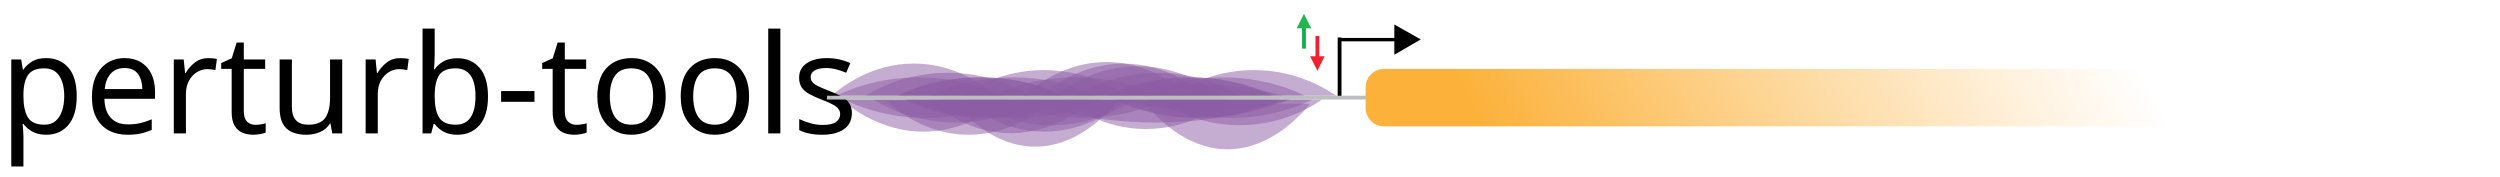
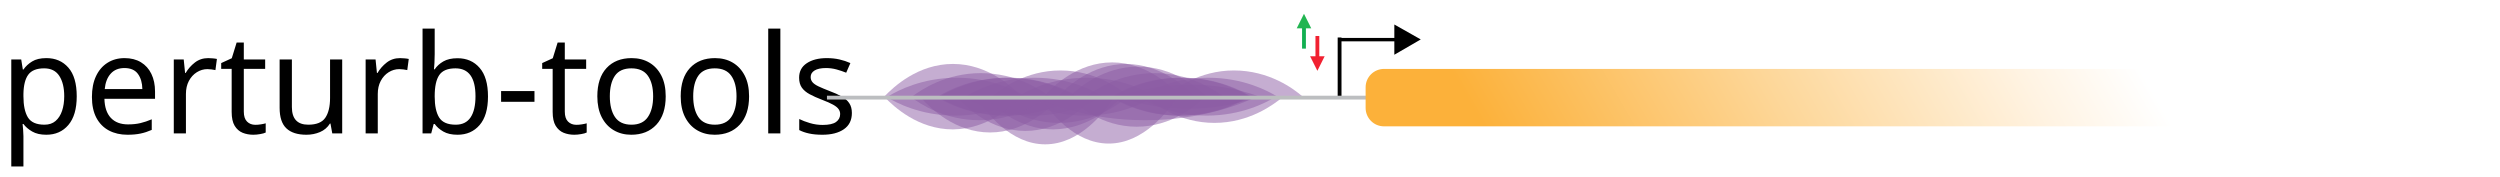
<svg xmlns="http://www.w3.org/2000/svg" version="1.1" id="Layer_1" x="0px" y="0px" viewBox="0 0 653 46.2" style="enable-background:new 0 0 653 46.2;" xml:space="preserve">
  <style type="text/css">
	.st0{opacity:0.5;fill:#8B5BA4;}
	.st1{font-family:'Avenir-Book';}
	.st2{font-size:36px;}
	.st3{fill:none;stroke:#000000;stroke-miterlimit:10;}
	.st4{fill:none;stroke:#BCBEC0;stroke-miterlimit:10;}
	.st5{fill:url(#SVGID_1_);}
	.st6{fill:none;stroke:#F12131;stroke-miterlimit:10;}
	.st7{fill:#F12131;}
	.st8{fill:none;stroke:#12AF51;stroke-miterlimit:10;}
	.st9{fill:#22B551;}
</style>
  <g>
-     <path class="st0" d="M288,26c-7.2,0-14.3,0-21.5,0c-7.2,0-14.3,0-21.5,0c2.8,1.4,10.5,4.8,21.5,4.8C277.5,30.8,285.3,27.3,288,26z" />
-     <path class="st0" d="M320.8,26c-7.2,0-14.3,0-21.5,0s-14.3,0-21.5,0c2.8,2.2,10.5,7.7,21.5,7.7C310.3,33.7,318,28.2,320.8,26z" />
-     <path class="st0" d="M304.4,26c-7.2,0-14.3,0-21.5,0s-14.3,0-21.5,0c2.8,1.4,10.5,4.8,21.5,4.8C293.9,30.8,301.6,27.3,304.4,26z" />
-     <path class="st0" d="M337.1,26c-7.2,0-14.3,0-21.5,0c-7.2,0-14.3,0-21.5,0c2.8,0.9,10.5,3,21.5,3C326.6,29,334.4,26.8,337.1,26z" />
-     <path class="st0" d="M263.5,26c-7.2,0-14.3,0-21.5,0c-7.2,0-14.3,0-21.5,0c2.8,1.4,10.5,4.8,21.5,4.8C253,30.8,260.7,27.3,263.5,26   z" />
-     <path class="st0" d="M296.2,26c-7.2,0-14.3,0-21.5,0c-7.2,0-14.3,0-21.5,0c2.8,1.9,10.5,6.7,21.5,6.7   C285.7,32.7,293.5,27.9,296.2,26z" />
-     <path class="st0" d="M279.9,26c-7.2,0-14.3,0-21.5,0c-7.2,0-14.3,0-21.5,0c2.8,1.4,10.5,4.8,21.5,4.8   C269.4,30.8,277.1,27.3,279.9,26z" />
-     <path class="st0" d="M274.5,26.4c-7.2,0-14.3,0-21.5,0s-14.3,0-21.5,0c2.8,2.5,10.5,8.8,21.5,8.8C264,35.2,271.7,28.9,274.5,26.4z" />
-     <path class="st0" d="M285.6,26c-7.2,0-14.3,0-21.5,0c-7.2,0-14.3,0-21.5,0c2.8,2.5,10.5,8.8,21.5,8.8   C275.1,34.7,282.9,28.5,285.6,26z" />
-     <path class="st0" d="M291.9,26.4c-7.2,0-14.3,0-21.5,0s-14.3,0-21.5,0c2.8,3.4,10.5,11.9,21.5,11.9   C281.4,38.3,289.1,29.8,291.9,26.4z" />
-     <path class="st0" d="M279.3,26c-7.2,0-14.3,0-21.5,0s-14.3,0-21.5,0c2.8,1.4,10.5,4.8,21.5,4.8C268.8,30.8,276.6,27.3,279.3,26z" />
-     <path class="st0" d="M294.4,26c-7.2,0-14.3,0-21.5,0c-7.2,0-14.3,0-21.5,0c2.8,2.4,10.5,8.4,21.5,8.4   C283.9,34.3,291.7,28.3,294.4,26z" />
-     <path class="st0" d="M271.1,26c-7.2,0-14.3,0-21.5,0s-14.3,0-21.5,0c2.8,1.7,10.5,6,21.5,6S268.4,27.7,271.1,26z" />
-     <path class="st0" d="M342.9,26c-7.2,0-14.3,0-21.5,0s-14.3,0-21.5,0c2.8,1.4,10.5,4.8,21.5,4.8C332.4,30.8,340.1,27.3,342.9,26z" />
-     <path class="st0" d="M345.3,26c-7.2,0-14.3,0-21.5,0s-14.3,0-21.5,0c2.8,1.9,10.5,6.7,21.5,6.7C334.8,32.7,342.6,27.9,345.3,26z" />
-     <path class="st0" d="M334.7,26c-7.2,0-14.3,0-21.5,0s-14.3,0-21.5,0c2.8,1.4,10.5,4.8,21.5,4.8C324.2,30.8,331.9,27.3,334.7,26z" />
-     <path class="st0" d="M334.1,26c-7.2,0-14.3,0-21.5,0c-7.2,0-14.3,0-21.5,0c2.8,1.4,10.5,4.8,21.5,4.8   C323.6,30.8,331.4,27.3,334.1,26z" />
-     <path class="st0" d="M262.8,26c-7.2,0-14.3,0-21.5,0c-7.2,0-14.3,0-21.5,0c2.8,2.4,10.5,8.4,21.5,8.4C252.3,34.3,260,28.3,262.8,26   z" />
-     <path class="st0" d="M336.9,26c-11.7,0-23.3,0-35,0s-23.3,0-35,0c4.5,1.7,17.1,6,35,6C319.8,32,332.4,27.7,336.9,26z" />
-     <path class="st0" d="M342.2,27.1c-7.2,0-14.3,0-21.5,0c-7.2,0-14.3,0-21.5,0c2.8,3.4,10.5,11.9,21.5,11.9   C331.7,38.9,339.5,30.4,342.2,27.1z" />
-   </g>
-   <g>
-     <path class="st0" d="M286,25c-7.2,0-14.3,0-21.5,0c-7.2,0-14.3,0-21.5,0c2.8-1.4,10.5-4.8,21.5-4.8C275.5,20.2,283.2,23.6,286,25z" />
-     <path class="st0" d="M318.7,25c-7.2,0-14.3,0-21.5,0s-14.3,0-21.5,0c2.8-2.2,10.5-7.7,21.5-7.7S316,22.8,318.7,25z" />
-     <path class="st0" d="M302.4,25c-7.2,0-14.3,0-21.5,0c-7.2,0-14.3,0-21.5,0c2.8-1.4,10.5-4.8,21.5-4.8   C291.9,20.2,299.6,23.6,302.4,25z" />
-     <path class="st0" d="M335.1,25c-7.2,0-14.3,0-21.5,0c-7.2,0-14.3,0-21.5,0c2.8-0.9,10.5-3,21.5-3C324.6,22,332.3,24.2,335.1,25z" />
-     <path class="st0" d="M261.5,25c-7.2,0-14.3,0-21.5,0c-7.2,0-14.3,0-21.5,0c2.8-1.4,10.5-4.8,21.5-4.8C251,20.2,258.7,23.6,261.5,25   z" />
-     <path class="st0" d="M294.2,25c-7.2,0-14.3,0-21.5,0c-7.2,0-14.3,0-21.5,0c2.8-1.9,10.5-6.7,21.5-6.7   C283.7,18.3,291.4,23.1,294.2,25z" />
-     <path class="st0" d="M277.8,25c-7.2,0-14.3,0-21.5,0c-7.2,0-14.3,0-21.5,0c2.8-1.4,10.5-4.8,21.5-4.8   C267.3,20.2,275.1,23.6,277.8,25z" />
-     <path class="st0" d="M310.5,25c-7.2,0-14.3,0-21.5,0s-14.3,0-21.5,0c2.8-2.5,10.5-8.8,21.5-8.8C300,16.2,307.8,22.5,310.5,25z" />
-     <path class="st0" d="M277.3,25c-7.2,0-14.3,0-21.5,0s-14.3,0-21.5,0c2.8-1.4,10.5-4.8,21.5-4.8C266.8,20.2,274.5,23.6,277.3,25z" />
-     <path class="st0" d="M260.2,25c-7.2,0-14.3,0-21.5,0c-7.2,0-14.3,0-21.5,0c2.8-2.4,10.5-8.4,21.5-8.4S257.4,22.6,260.2,25z" />
-     <path class="st0" d="M269.1,25c-7.2,0-14.3,0-21.5,0c-7.2,0-14.3,0-21.5,0c2.8-1.7,10.5-6,21.5-6S266.3,23.3,269.1,25z" />
-     <path class="st0" d="M340.8,25c-7.2,0-14.3,0-21.5,0s-14.3,0-21.5,0c2.8-1.4,10.5-4.8,21.5-4.8C330.3,20.2,338.1,23.6,340.8,25z" />
-     <path class="st0" d="M349,25c-7.2,0-14.3,0-21.5,0s-14.3,0-21.5,0c2.8-1.9,10.5-6.7,21.5-6.7S346.2,23.1,349,25z" />
-     <path class="st0" d="M332.6,25c-7.2,0-14.3,0-21.5,0c-7.2,0-14.3,0-21.5,0c2.8-1.4,10.5-4.8,21.5-4.8   C322.1,20.2,329.9,23.6,332.6,25z" />
-     <path class="st0" d="M332.1,25c-7.2,0-14.3,0-21.5,0s-14.3,0-21.5,0c2.8-1.4,10.5-4.8,21.5-4.8C321.6,20.2,329.3,23.6,332.1,25z" />
-     <path class="st0" d="M315,25c-7.2,0-14.3,0-21.5,0s-14.3,0-21.5,0c2.8-2.4,10.5-8.4,21.5-8.4C304.5,16.7,312.3,22.6,315,25z" />
-     <path class="st0" d="M323.9,25c-7.2,0-14.3,0-21.5,0s-14.3,0-21.5,0c2.8-1.7,10.5-6,21.5-6C313.4,19,321.2,23.3,323.9,25z" />
+     <g>
+       <path class="st0" d="M287.6,25.4c-5.9,0-11.8,0-17.8,0s-11.8,0-17.8,0c2.3,1.4,8.7,4.8,17.8,4.8C278.9,30.2,285.3,26.8,287.6,25.4    z" />
+       <path class="st0" d="M314.7,25.4c-5.9,0-11.8,0-17.8,0s-11.8,0-17.8,0c2.3,2.2,8.7,7.7,17.8,7.7C306,33.1,312.4,27.6,314.7,25.4z" />
+       <path class="st0" d="M301.2,25.4c-5.9,0-11.8,0-17.8,0s-11.8,0-17.8,0c2.3,1.4,8.7,4.8,17.8,4.8C292.5,30.2,298.9,26.8,301.2,25.4    z" />
+       <path class="st0" d="M328.2,25.4c-5.9,0-11.8,0-17.8,0c-5.9,0-11.8,0-17.8,0c2.3,0.9,8.7,3,17.8,3    C319.5,28.4,325.9,26.2,328.2,25.4z" />
+       <path class="st0" d="M267.3,25.4c-5.9,0-11.8,0-17.8,0s-11.8,0-17.8,0c2.3,1.4,8.7,4.8,17.8,4.8C258.6,30.2,265,26.8,267.3,25.4z" />
+       <path class="st0" d="M294.4,25.4c-5.9,0-11.8,0-17.8,0s-11.8,0-17.8,0c2.3,1.9,8.7,6.7,17.8,6.7C285.7,32.1,292.1,27.3,294.4,25.4    z" />
+       <path class="st0" d="M280.8,25.4c-5.9,0-11.8,0-17.8,0s-11.8,0-17.8,0c2.3,1.4,8.7,4.8,17.8,4.8C272.2,30.2,278.6,26.8,280.8,25.4    z" />
+       <path class="st0" d="M276.4,25.8c-5.9,0-11.8,0-17.8,0c-5.9,0-11.8,0-17.8,0c2.3,2.5,8.7,8.8,17.8,8.8    C267.7,34.6,274.1,28.3,276.4,25.8z" />
+       <path class="st0" d="M285.6,25.4c-5.9,0-11.8,0-17.8,0s-11.8,0-17.8,0c2.3,2.5,8.7,8.8,17.8,8.8C276.9,34.2,283.3,27.9,285.6,25.4    z" />
+       <path class="st0" d="M290.8,25.8c-5.9,0-11.8,0-17.8,0s-11.8,0-17.8,0c2.3,3.4,8.7,11.9,17.8,11.9    C282.1,37.7,288.5,29.2,290.8,25.8z" />
+       <path class="st0" d="M280.4,25.4c-5.9,0-11.8,0-17.8,0s-11.8,0-17.8,0c2.3,1.4,8.7,4.8,17.8,4.8C271.7,30.2,278.1,26.8,280.4,25.4    z" />
+       <path class="st0" d="M292.9,25.4c-5.9,0-11.8,0-17.8,0s-11.8,0-17.8,0c2.3,2.4,8.7,8.4,17.8,8.4C284.2,33.7,290.6,27.8,292.9,25.4    z" />
+       <path class="st0" d="M273.6,25.4c-5.9,0-11.8,0-17.8,0s-11.8,0-17.8,0c2.3,1.7,8.7,6,17.8,6C264.9,31.4,271.3,27.1,273.6,25.4z" />
+       <path class="st0" d="M333,25.4c-5.9,0-11.8,0-17.8,0s-11.8,0-17.8,0c2.3,1.4,8.7,4.8,17.8,4.8C324.3,30.2,330.7,26.8,333,25.4z" />
+       <path class="st0" d="M335,25.4c-5.9,0-11.8,0-17.8,0c-5.9,0-11.8,0-17.8,0c2.3,1.9,8.7,6.7,17.8,6.7    C326.3,32.1,332.7,27.3,335,25.4z" />
+       <path class="st0" d="M326.2,25.4c-5.9,0-11.8,0-17.8,0s-11.8,0-17.8,0c2.3,1.4,8.7,4.8,17.8,4.8C317.5,30.2,323.9,26.8,326.2,25.4    z" />
+       <path class="st0" d="M325.8,25.4c-5.9,0-11.8,0-17.8,0s-11.8,0-17.8,0c2.3,1.4,8.7,4.8,17.8,4.8C317.1,30.2,323.5,26.8,325.8,25.4    z" />
+       <path class="st0" d="M266.7,25.4c-5.9,0-11.8,0-17.8,0s-11.8,0-17.8,0c2.3,2.4,8.7,8.4,17.8,8.4C258,33.7,264.4,27.8,266.7,25.4z" />
+       <path class="st0" d="M328,25.4c-9.6,0-19.3,0-28.9,0s-19.3,0-28.9,0c3.7,1.7,14.2,6,28.9,6C313.9,31.4,324.3,27.1,328,25.4z" />
+       <path class="st0" d="M307.4,25.6c-5.9,0-11.8,0-17.8,0s-11.8,0-17.8,0c2.3,3.4,8.7,11.9,17.8,11.9C298.7,37.5,305.1,29,307.4,25.6    z" />
+     </g>
+     <g>
+       <path class="st0" d="M288,25.1c-5.9,0-11.8,0-17.8,0s-11.8,0-17.8,0c2.3-1.4,8.7-4.8,17.8-4.8C279.3,20.3,285.7,23.7,288,25.1z" />
+       <path class="st0" d="M315.1,25.1c-5.9,0-11.8,0-17.8,0s-11.8,0-17.8,0c2.3-2.2,8.7-7.7,17.8-7.7S312.8,22.9,315.1,25.1z" />
+       <path class="st0" d="M301.6,25.1c-5.9,0-11.8,0-17.8,0s-11.8,0-17.8,0c2.3-1.4,8.7-4.8,17.8-4.8C292.9,20.3,299.3,23.7,301.6,25.1    z" />
+       <path class="st0" d="M328.6,25.1c-5.9,0-11.8,0-17.8,0s-11.8,0-17.8,0c2.3-0.9,8.7-3,17.8-3C319.9,22.1,326.3,24.3,328.6,25.1z" />
+       <path class="st0" d="M267.7,25.1c-5.9,0-11.8,0-17.8,0c-5.9,0-11.8,0-17.8,0c2.3-1.4,8.7-4.8,17.8-4.8    C259,20.3,265.4,23.7,267.7,25.1z" />
+       <path class="st0" d="M294.8,25.1c-5.9,0-11.8,0-17.8,0s-11.8,0-17.8,0c2.3-1.9,8.7-6.7,17.8-6.7S292.5,23.2,294.8,25.1z" />
+       <path class="st0" d="M281.3,25.1c-5.9,0-11.8,0-17.8,0s-11.8,0-17.8,0c2.3-1.4,8.7-4.8,17.8-4.8C272.6,20.3,279,23.7,281.3,25.1z" />
+       <path class="st0" d="M308.3,25.1c-5.9,0-11.8,0-17.8,0s-11.8,0-17.8,0c2.3-2.5,8.7-8.8,17.8-8.8S306,22.6,308.3,25.1z" />
+       <path class="st0" d="M280.8,25.1c-5.9,0-11.8,0-17.8,0s-11.8,0-17.8,0c2.3-1.4,8.7-4.8,17.8-4.8C272.1,20.3,278.5,23.7,280.8,25.1    z" />
+       <path class="st0" d="M266.7,25.1c-5.9,0-11.8,0-17.8,0s-11.8,0-17.8,0c2.3-2.4,8.7-8.4,17.8-8.4S264.4,22.7,266.7,25.1z" />
+       <path class="st0" d="M274,25.1c-5.9,0-11.8,0-17.8,0s-11.8,0-17.8,0c2.3-1.7,8.7-6,17.8-6C265.4,19.1,271.8,23.4,274,25.1z" />
+       <path class="st0" d="M333.4,25.1c-5.9,0-11.8,0-17.8,0s-11.8,0-17.8,0c2.3-1.4,8.7-4.8,17.8-4.8C324.7,20.3,331.1,23.7,333.4,25.1    z" />
+       <path class="st0" d="M340.1,25.1c-5.9,0-11.8,0-17.8,0s-11.8,0-17.8,0c2.3-1.9,8.7-6.7,17.8-6.7C331.5,18.4,337.9,23.2,340.1,25.1    z" />
+       <path class="st0" d="M326.6,25.1c-5.9,0-11.8,0-17.8,0c-5.9,0-11.8,0-17.8,0c2.3-1.4,8.7-4.8,17.8-4.8    C317.9,20.3,324.3,23.7,326.6,25.1z" />
+       <path class="st0" d="M326.2,25.1c-5.9,0-11.8,0-17.8,0c-5.9,0-11.8,0-17.8,0c2.3-1.4,8.7-4.8,17.8-4.8    C317.5,20.3,323.9,23.7,326.2,25.1z" />
+       <path class="st0" d="M312,25.1c-5.9,0-11.8,0-17.8,0c-5.9,0-11.8,0-17.8,0c2.3-2.4,8.7-8.4,17.8-8.4    C303.3,16.8,309.7,22.7,312,25.1z" />
+       <path class="st0" d="M319.4,25.1c-5.9,0-11.8,0-17.8,0c-5.9,0-11.8,0-17.8,0c2.3-1.7,8.7-6,17.8-6    C310.7,19.1,317.1,23.4,319.4,25.1z" />
+     </g>
  </g>
  <text transform="matrix(1 0 0 1 -0.1144 34.8353)" class="st1 st2">perturb-tools</text>
  <g>
    <g>
      <g>
        <g>
          <polygon points="349.5,10.8 364.2,10.8 364.2,14.3 371.1,10.3 364.2,6.4 364.2,9.9 349.5,9.9     " />
        </g>
      </g>
    </g>
    <line class="st3" x1="349.9" y1="9.8" x2="349.9" y2="25.4" />
  </g>
  <path class="st3" d="M356.5-3.6" />
  <line class="st4" x1="216" y1="25.5" x2="424.9" y2="25.5" />
  <linearGradient id="SVGID_1_" gradientUnits="userSpaceOnUse" x1="391.133" y1="-39.092" x2="580.655" y2="70.329" gradientTransform="matrix(1 0 0 -1 0 48)">
    <stop offset="0.109" style="stop-color:#FCB13A" />
    <stop offset="0.423" style="stop-color:#FDD697" />
    <stop offset="0.696" style="stop-color:#FFF3E2" />
    <stop offset="0.822" style="stop-color:#FFFFFF" />
  </linearGradient>
  <path class="st5" d="M634.2,33H361.5c-2.7,0-4.8-2.2-4.8-4.8v-5.4c0-2.7,2.2-4.8,4.8-4.8h272.7c2.7,0,4.8,2.2,4.8,4.8v5.4  C639,30.8,636.8,33,634.2,33z" />
  <path class="st3" d="M285.7-89.7" />
  <g>
    <line class="st6" x1="344.1" y1="9.4" x2="344.1" y2="17" />
    <polygon class="st7" points="344.1,18.5 342.2,14.7 346,14.7  " />
    <line class="st8" x1="340.6" y1="12.7" x2="340.6" y2="5.1" />
    <polygon class="st9" points="340.6,3.6 338.7,7.4 342.5,7.4  " />
  </g>
</svg>
